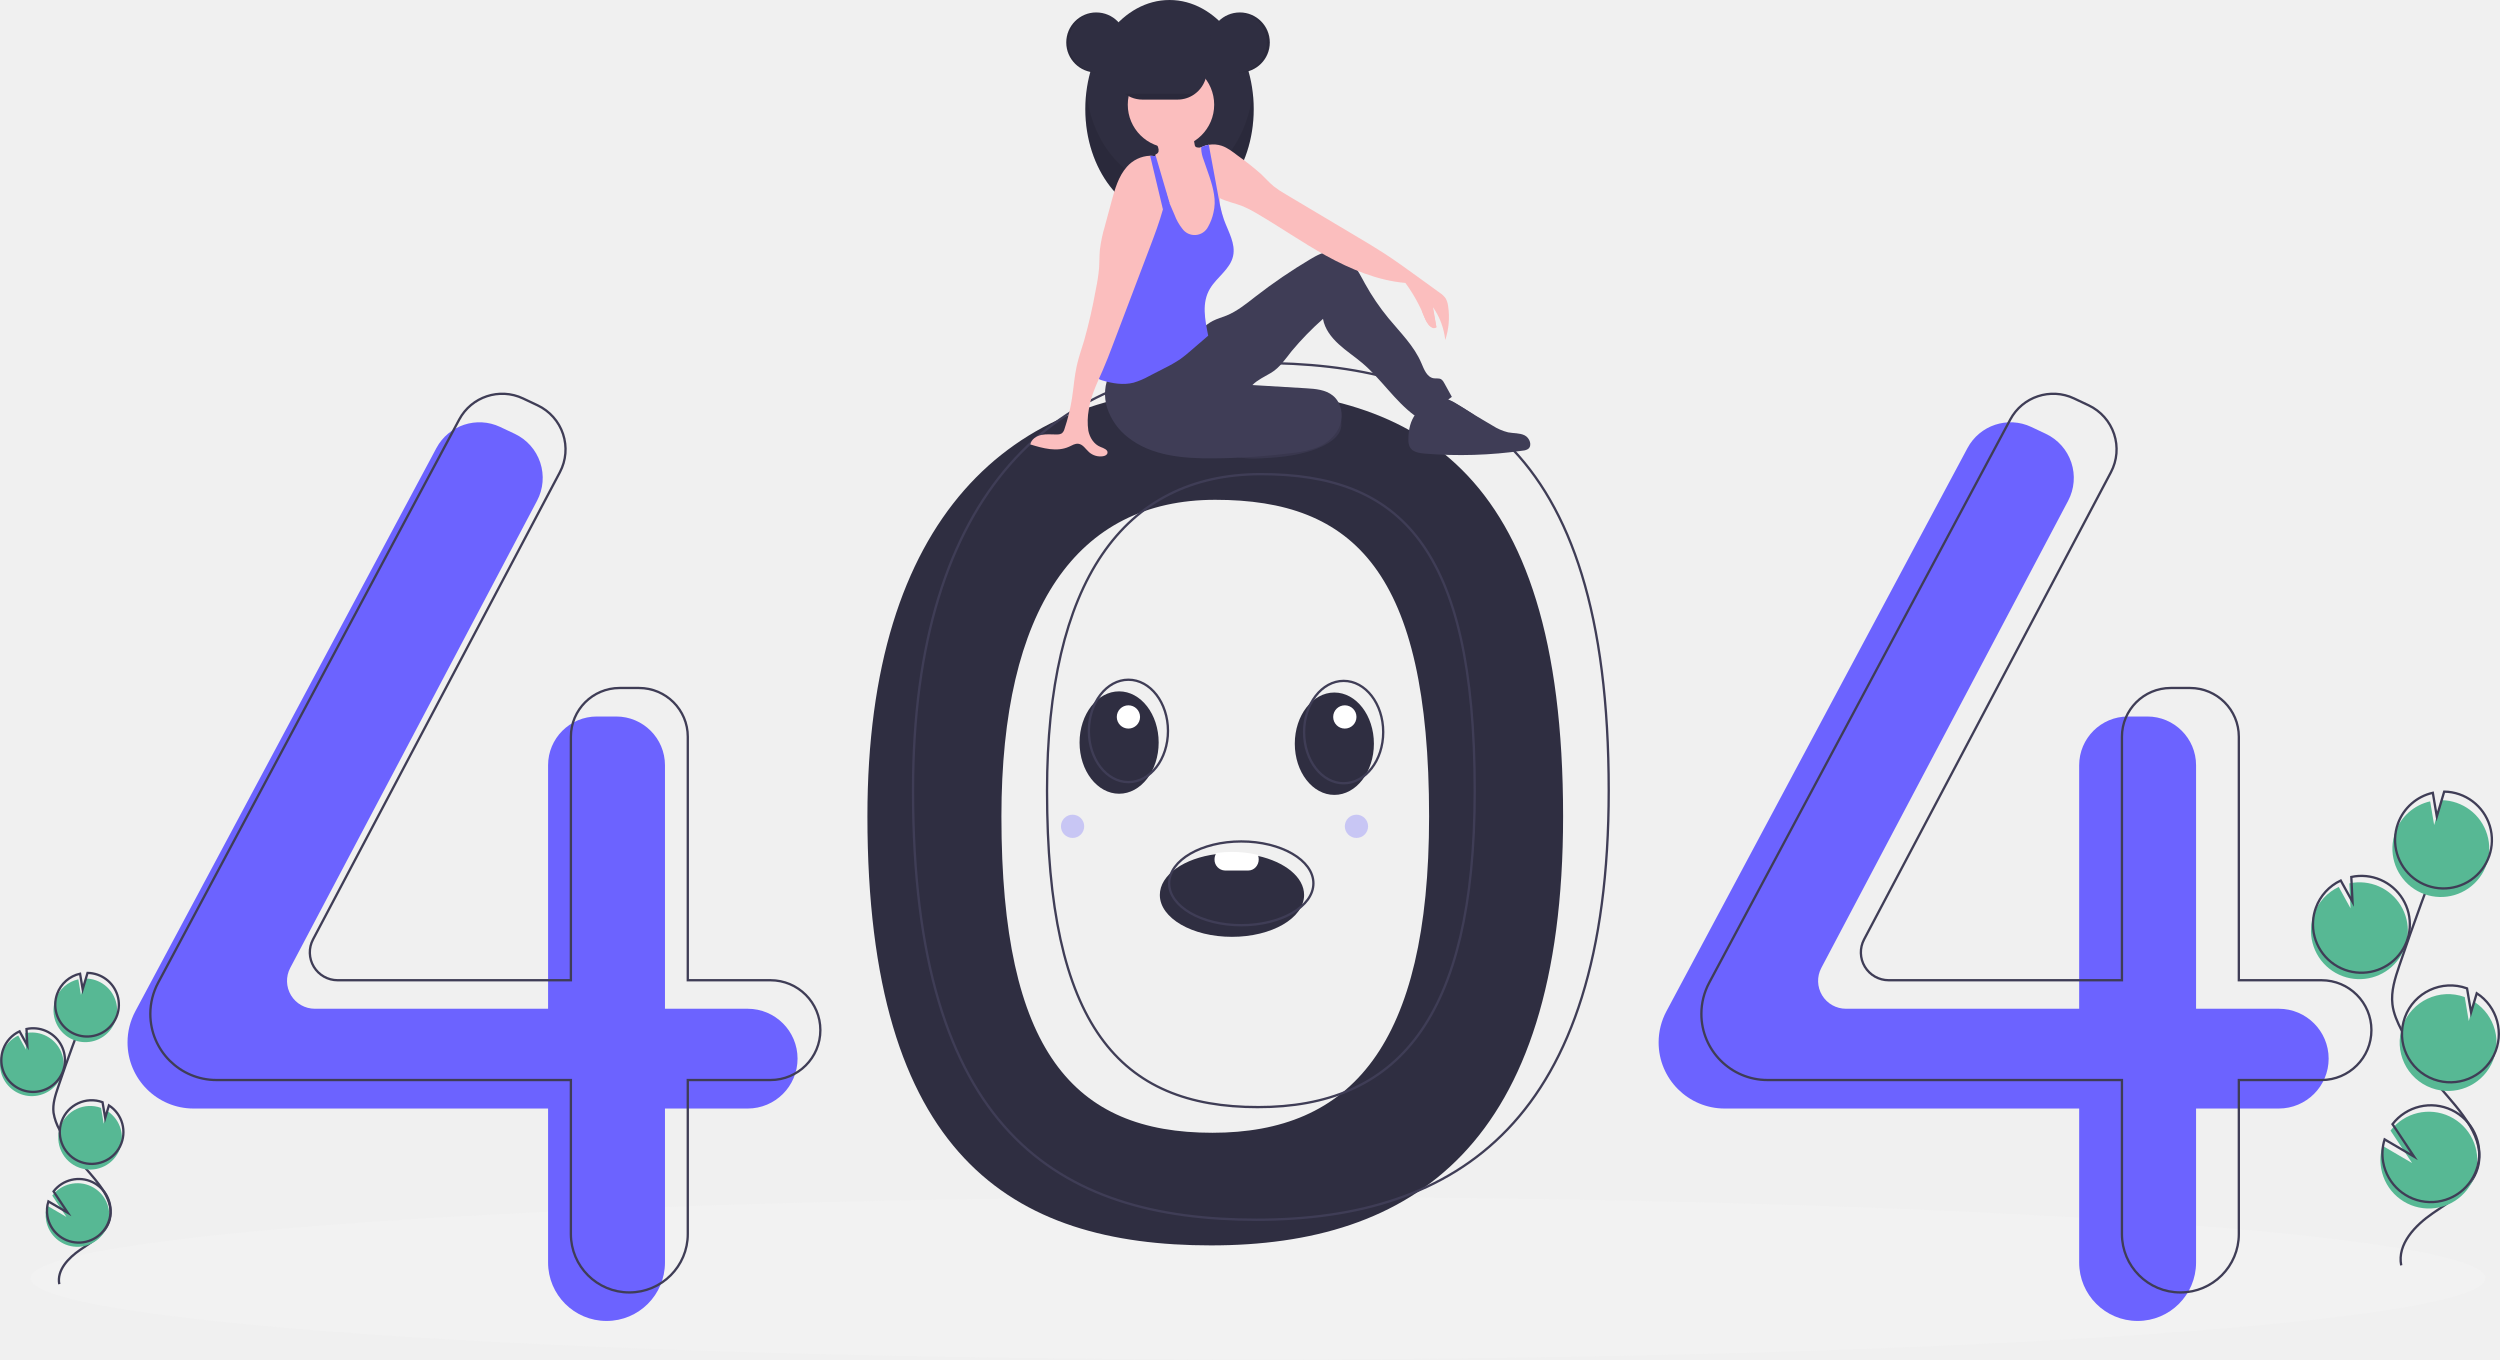
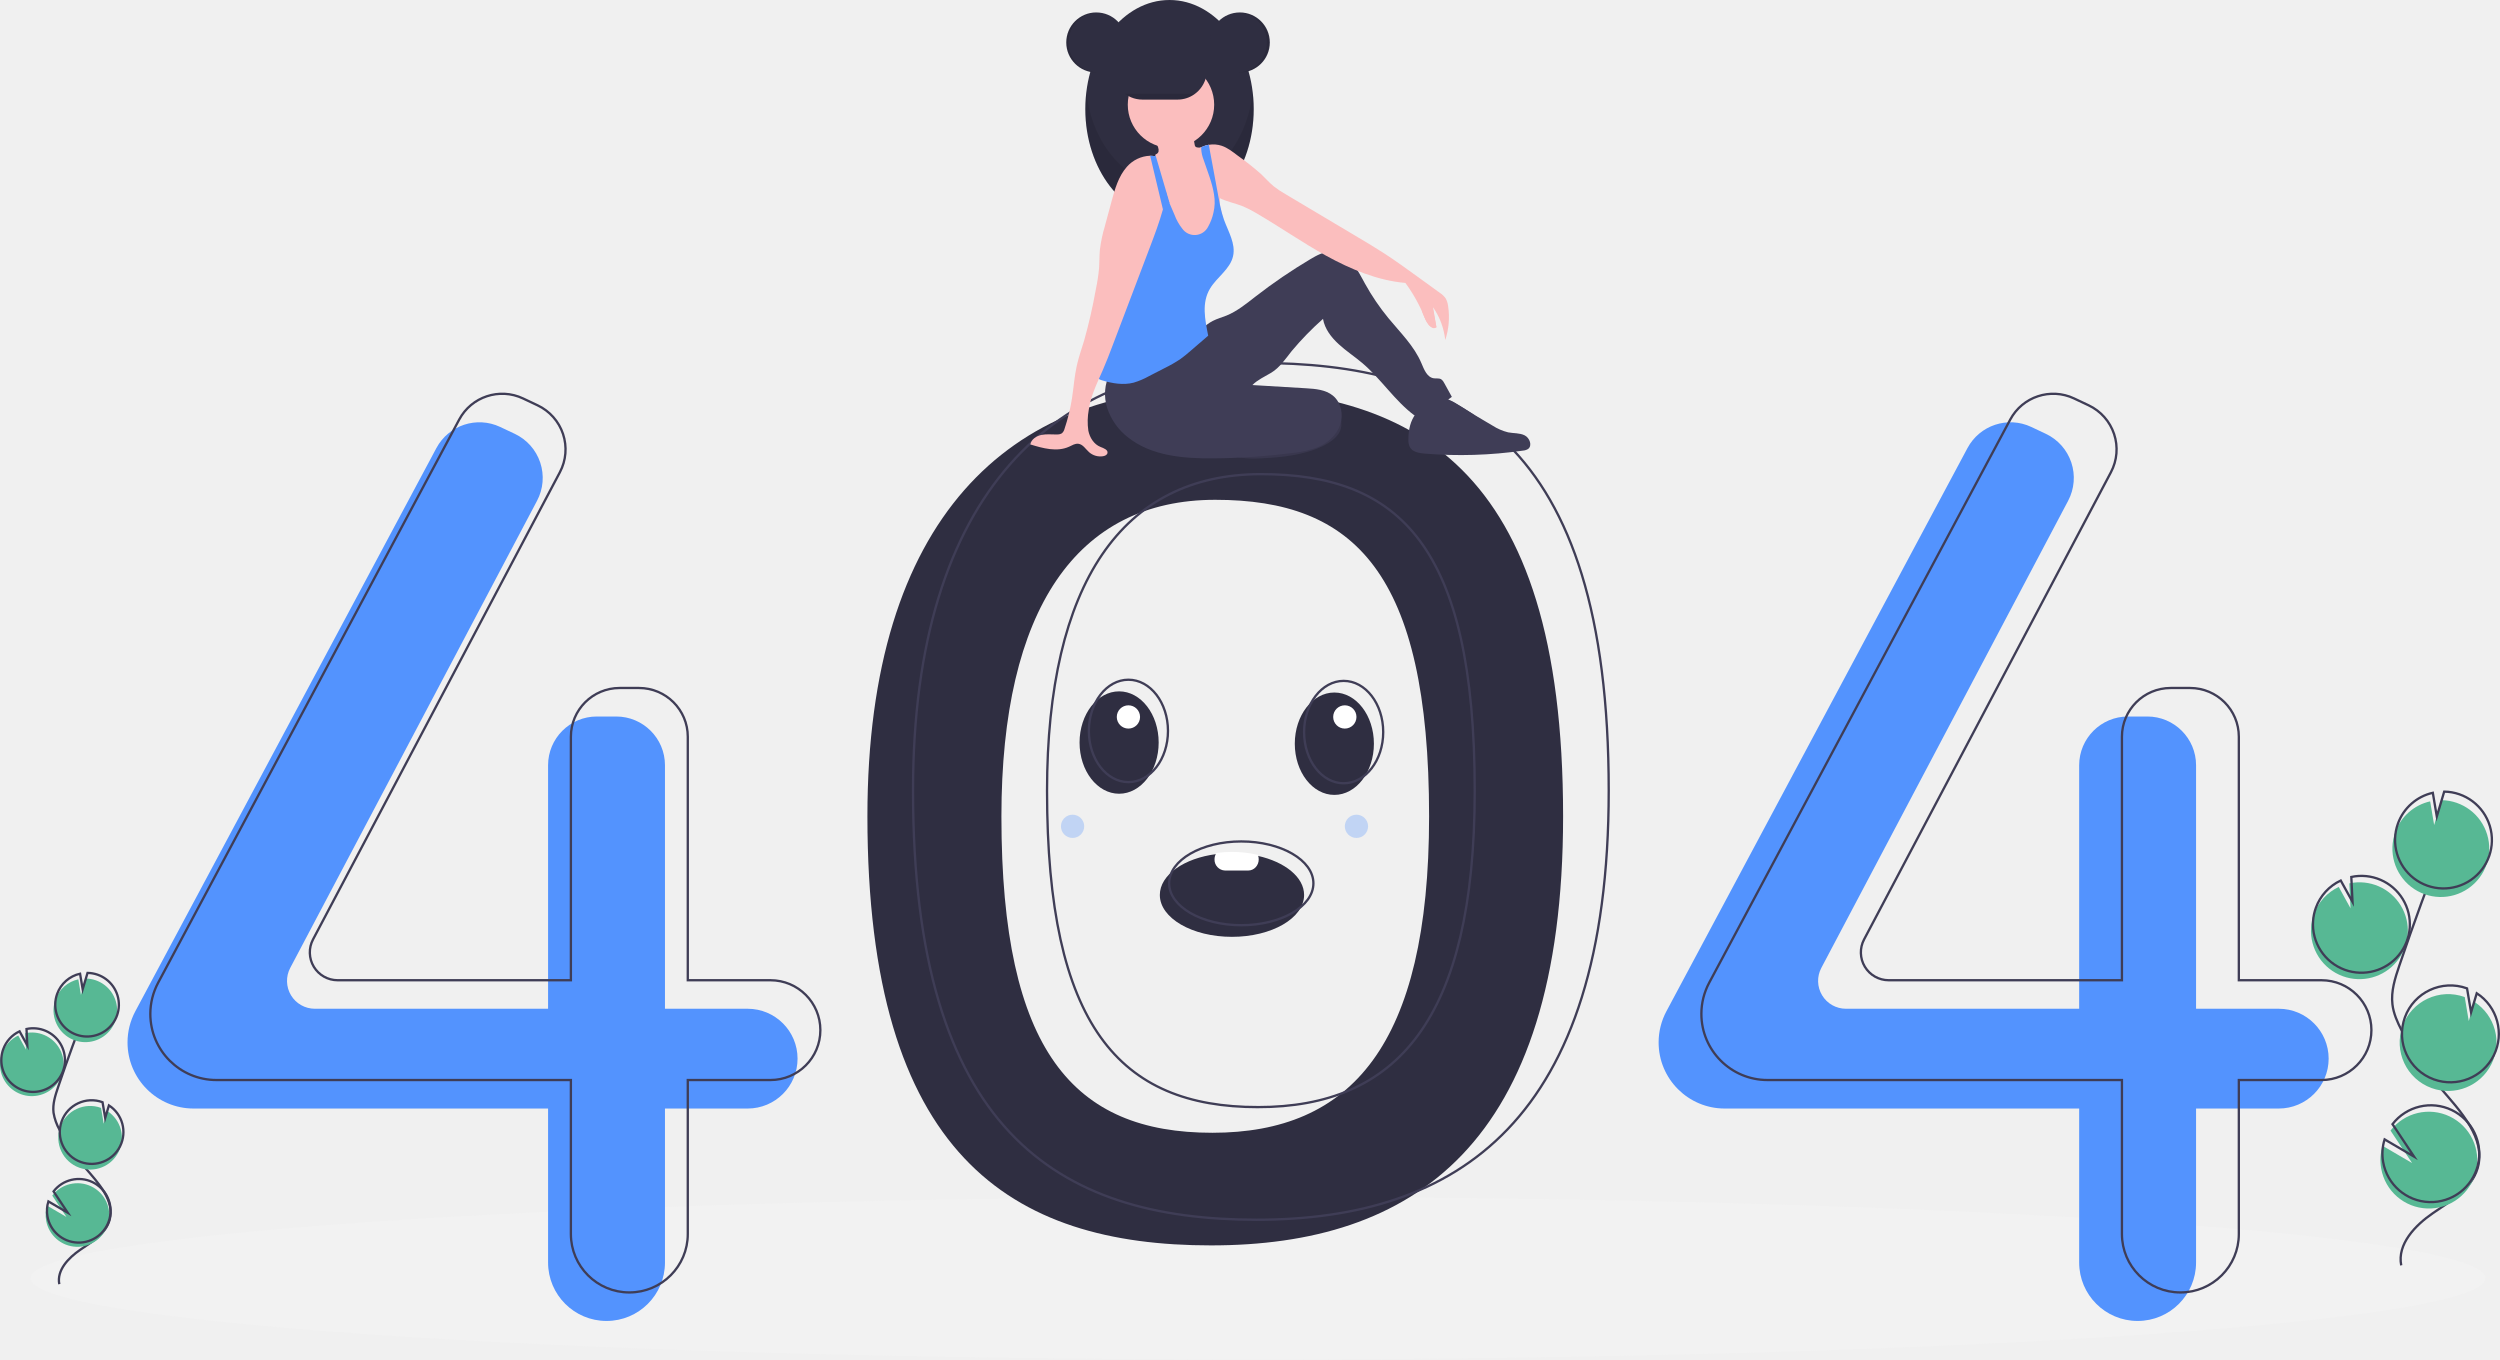
<svg xmlns="http://www.w3.org/2000/svg" id="fd59ce54-f850-4dfc-bc34-dd7d379d600e" data-name="Layer 1" width="1074.392" height="584.231" viewBox="0 0 1074.392 584.231">
  <ellipse cx="540.643" cy="549.309" rx="527.5" ry="34.922" fill="#f2f2f2" />
  <path d="M583.48,324.894c-85.944,0-147.651,55.139-147.651,183.798,0,145.813,61.707,184.411,147.651,184.411s151.327-42.274,151.327-184.411C734.807,356.753,669.424,324.894,583.48,324.894Zm.565,319.808c-59.527,0-90.626-34.923-90.626-135.916,0-89.112,32.372-136.105,91.899-136.105s91.899,30.868,91.899,136.105C677.217,607.234,643.572,644.703,584.045,644.703Z" transform="translate(-63.054 -157.8845)" fill="#2f2e41" />
-   <path d="M384.365,591.401H348.831V486.762A20.956,20.956,0,0,0,327.875,465.806h-8.326a20.956,20.956,0,0,0-20.956,20.956V591.401H198.363a11.963,11.963,0,0,1-10.578-17.552l106.082-200.78A20.956,20.956,0,0,0,284.287,344.33l-6.262-2.957a20.956,20.956,0,0,0-27.429,9.07L121.214,592.475a28.416,28.416,0,0,0-3.356,13.396v0a28.416,28.416,0,0,0,28.416,28.416H298.593v66.167a25.119,25.119,0,0,0,25.119,25.119h0a25.119,25.119,0,0,0,25.119-25.119V634.287h35.534a21.443,21.443,0,0,0,21.443-21.443v0A21.443,21.443,0,0,0,384.365,591.401Z" transform="translate(-63.054 -157.8845)" fill="#6c63ff" />
-   <path d="M1042.362,591.401h-35.534V486.762A20.956,20.956,0,0,0,985.872,465.806h-8.326a20.956,20.956,0,0,0-20.956,20.956V591.401H856.359a11.963,11.963,0,0,1-10.578-17.552L951.864,373.069A20.956,20.956,0,0,0,942.284,344.33l-6.262-2.957a20.956,20.956,0,0,0-27.429,9.07L779.211,592.475a28.416,28.416,0,0,0-3.356,13.396v0a28.416,28.416,0,0,0,28.416,28.416H956.589v66.167a25.119,25.119,0,0,0,25.119,25.119h0a25.119,25.119,0,0,0,25.119-25.119V634.287h35.534a21.443,21.443,0,0,0,21.443-21.443v0A21.443,21.443,0,0,0,1042.362,591.401Z" transform="translate(-63.054 -157.8845)" fill="#6c63ff" />
+   <path d="M384.365,591.401H348.831V486.762A20.956,20.956,0,0,0,327.875,465.806h-8.326a20.956,20.956,0,0,0-20.956,20.956V591.401H198.363a11.963,11.963,0,0,1-10.578-17.552l106.082-200.78A20.956,20.956,0,0,0,284.287,344.33l-6.262-2.957a20.956,20.956,0,0,0-27.429,9.07L121.214,592.475a28.416,28.416,0,0,0-3.356,13.396v0a28.416,28.416,0,0,0,28.416,28.416H298.593v66.167a25.119,25.119,0,0,0,25.119,25.119h0a25.119,25.119,0,0,0,25.119-25.119V634.287h35.534a21.443,21.443,0,0,0,21.443-21.443v0A21.443,21.443,0,0,0,384.365,591.401Z" transform="translate(-63.054 -157.8845)" fill="#5393fe" />
+   <path d="M1042.362,591.401h-35.534V486.762A20.956,20.956,0,0,0,985.872,465.806h-8.326a20.956,20.956,0,0,0-20.956,20.956V591.401H856.359a11.963,11.963,0,0,1-10.578-17.552L951.864,373.069A20.956,20.956,0,0,0,942.284,344.33l-6.262-2.957a20.956,20.956,0,0,0-27.429,9.07L779.211,592.475a28.416,28.416,0,0,0-3.356,13.396v0a28.416,28.416,0,0,0,28.416,28.416H956.589v66.167a25.119,25.119,0,0,0,25.119,25.119h0a25.119,25.119,0,0,0,25.119-25.119V634.287h35.534a21.443,21.443,0,0,0,21.443-21.443v0A21.443,21.443,0,0,0,1042.362,591.401Z" transform="translate(-63.054 -157.8845)" fill="#5393fe" />
  <path d="M394.168,579.148H358.634V474.509a20.956,20.956,0,0,0-20.956-20.956h-8.326a20.956,20.956,0,0,0-20.956,20.956V579.148H208.165a11.963,11.963,0,0,1-10.578-17.552L303.67,360.816a20.956,20.956,0,0,0-9.58-28.739l-6.262-2.957a20.956,20.956,0,0,0-27.429,9.07L131.017,580.222a28.416,28.416,0,0,0-3.356,13.396v0a28.416,28.416,0,0,0,28.416,28.416H308.395v66.167a25.119,25.119,0,0,0,25.119,25.119h0a25.119,25.119,0,0,0,25.119-25.119V622.034h35.534a21.443,21.443,0,0,0,21.443-21.443v0A21.443,21.443,0,0,0,394.168,579.148Z" transform="translate(-63.054 -157.8845)" fill="none" stroke="#3f3d56" stroke-miterlimit="10" />
  <path d="M1060.742,579.148h-35.534V474.509a20.956,20.956,0,0,0-20.956-20.956H995.925a20.956,20.956,0,0,0-20.956,20.956V579.148H874.739a11.963,11.963,0,0,1-10.578-17.552L970.244,360.816a20.956,20.956,0,0,0-9.58-28.739l-6.262-2.957a20.956,20.956,0,0,0-27.429,9.07L797.59,580.222a28.416,28.416,0,0,0-3.356,13.396v0a28.416,28.416,0,0,0,28.416,28.416H974.969v66.167a25.119,25.119,0,0,0,25.119,25.119h0a25.119,25.119,0,0,0,25.119-25.119V622.034h35.534a21.443,21.443,0,0,0,21.443-21.443v0A21.443,21.443,0,0,0,1060.742,579.148Z" transform="translate(-63.054 -157.8845)" fill="none" stroke="#3f3d56" stroke-miterlimit="10" />
  <path d="M603.085,313.866c-85.944,0-147.651,55.139-147.651,183.798,0,145.813,61.707,184.411,147.651,184.411s151.327-42.274,151.327-184.411C754.412,345.725,689.029,313.866,603.085,313.866Zm.565,319.808c-59.527,0-90.626-34.923-90.626-135.916,0-89.112,32.372-136.105,91.899-136.105s91.899,30.868,91.899,136.105C696.822,596.206,663.177,633.675,603.65,633.675Z" transform="translate(-63.054 -157.8845)" fill="none" stroke="#3f3d56" stroke-miterlimit="10" />
  <circle cx="471.141" cy="18.25" r="12.901" fill="#2f2e41" />
  <ellipse cx="502.607" cy="46.885" rx="36.186" ry="46.885" fill="#2f2e41" />
  <path d="M565.661,237.494c-18.128,0-33.141-17.271-35.776-39.805a60.976,60.976,0,0,0-.41,7.08c0,25.894,16.201,46.885,36.186,46.885s36.186-20.991,36.186-46.885a60.976,60.976,0,0,0-.41-7.08C598.803,220.224,583.789,237.494,565.661,237.494Z" transform="translate(-63.054 -157.8845)" opacity="0.1" />
  <path d="M639.296,342.073c-.777,3.193-4.128,5.751-7.839,7.538-7.802,3.757-17.425,4.878-26.76,5.254a45.176,45.176,0,0,1-7.144-.132,20.537,20.537,0,0,1-12.251-5.631,1.681,1.681,0,0,1,.044-2.844c4.969-5.459,13.262-8.806,21.616-11.216,6.334-1.827,17.381-6.561,24.29-5.922C637.944,329.739,640.277,338.041,639.296,342.073Z" transform="translate(-63.054 -157.8845)" fill="#3f3d56" />
  <path d="M639.296,342.073c-.777,3.193-4.128,5.751-7.839,7.538-7.802,3.757-17.425,4.878-26.76,5.254a45.176,45.176,0,0,1-7.144-.132,20.537,20.537,0,0,1-12.251-5.631,1.681,1.681,0,0,1,.044-2.844c4.969-5.459,13.262-8.806,21.616-11.216,6.334-1.827,17.381-6.561,24.29-5.922C637.944,329.739,640.277,338.041,639.296,342.073Z" transform="translate(-63.054 -157.8845)" opacity="0.1" />
  <path d="M540.098,318.206a19.77,19.77,0,0,0-1.199,15.075,26.339,26.339,0,0,0,8.829,12.497c10.095,8.092,23.988,9.205,36.925,9.093a284.649,284.649,0,0,0,33.905-2.324,40.538,40.538,0,0,0,11.001-2.554c4.222-1.827,7.933-5.178,9.436-9.526s.436-9.672-3.134-12.574c-3.137-2.55-7.463-2.9-11.498-3.143l-23.088-1.387c2.281-2.308,5.318-3.614,8.096-5.292,3.685-2.226,6.134-5.965,8.813-9.335a129.001,129.001,0,0,1,13.439-13.817c.751,4.31,3.478,7.85,6.687,10.824s6.908,5.368,10.244,8.2c8.079,6.858,13.896,16.167,22.392,22.5a43.829,43.829,0,0,0,16.049-8.012l-3.302-5.981a3.94,3.94,0,0,0-1.245-1.553c-.935-.575-2.14-.279-3.225-.441-2.901-.435-4.168-3.784-5.306-6.487-3.125-7.422-9.108-13.18-14.218-19.404a98.009,98.009,0,0,1-9.996-14.723c-1.717-3.102-3.288-6.331-5.617-9.003s-5.594-4.773-9.139-4.781c-3.132-.007-6.021,1.584-8.714,3.183a230.477,230.477,0,0,0-23.63,16.099c-3.944,3.062-7.863,6.296-12.489,8.174-1.947.79-4,1.331-5.869,2.292-3.273,1.684-5.757,4.534-8.431,7.064C566.277,311.892,553.219,317.738,540.098,318.206Z" transform="translate(-63.054 -157.8845)" fill="#3f3d56" />
  <path d="M588.374,253.983a23.774,23.774,0,0,1-1.734,8.033,10.045,10.045,0,0,1-5.768,5.573,12.375,12.375,0,0,1-5.623.182,10.882,10.882,0,0,1-4.582-1.561c-2.165-1.488-3.244-4.144-3.637-6.743-.393-2.596-.217-5.249-.469-7.863a42.944,42.944,0,0,0-1.202-6.255c-.17-.683-.343-1.362-.513-2.042-.167-.68-.33-1.359-.481-2.039-.138-.639-.267-1.281-.378-1.926-.091-.544-.173-1.092-.233-1.643a18.423,18.423,0,0,0-.809-4.811,14.607,14.607,0,0,0-1.687-2.854c-.286-.409-.563-.818-.818-1.243a5.89,5.89,0,0,1-.972-3.748,3.286,3.286,0,0,1,.148-.601c.025-.076.053-.151.085-.223A1.802,1.802,0,0,0,560.932,223.07a3.433,3.433,0,0,0-.148-1.778,11.318,11.318,0,0,0-.96-2.288c-.264-.478-1.161-1.34-1.167-1.888-.013-1.101,2.14-1.989,3.011-2.423a16.796,16.796,0,0,1,8.597-1.743c1.904.129,3.968.714,5.019,2.31.944,1.438.818,3.301,1.221,4.972a1.471,1.471,0,0,0,.299.664,1.341,1.341,0,0,0,.739.34,4.549,4.549,0,0,0,1.416.057h.003a2.931,2.931,0,0,0,.371-.054,4.957,4.957,0,0,0,2.033-.878q.585-.156,1.18-.255a.251.251,0,0,0,.047-.009c1.576,4.975,1.781,10.308,3.071,15.374.639,2.52,1.554,5.009,1.683,7.602.009.113.013.23.016.346.019.834-.047,1.674-.013,2.505a6.981,6.981,0,0,0,.126,1.114,15.611,15.611,0,0,0,.525,1.743l.009.028c.06.183.116.368.164.554.035.135.066.267.091.403l.003.009A14.938,14.938,0,0,1,588.374,253.983Z" transform="translate(-63.054 -157.8845)" fill="#fbbebe" />
  <circle cx="503.237" cy="44.997" r="18.565" fill="#fbbebe" />
  <path d="M684.157,304.033a30.445,30.445,0,0,0-5.236-14.103q.722,4.295,1.447,8.587a3.214,3.214,0,0,1-3.367-1.035,10.337,10.337,0,0,1-1.765-3.276,67.466,67.466,0,0,0-8.21-14.736c-11.819-.985-23.502-5.884-33.896-11.595-10.396-5.708-20.126-12.552-30.384-18.502a43.573,43.573,0,0,0-5.544-2.832c-3.21-1.287-6.812-1.954-9.855-3.468-.204-.101-.409-.208-.61-.318a12.578,12.578,0,0,1-1.945-1.306,10.344,10.344,0,0,1-.931-.856,20.351,20.351,0,0,1-3.559-5.953c-1.633-3.612-2.215-7.97-3.845-11.583a11.203,11.203,0,0,1,2.502-1.765h.003c.132-.069.264-.135.4-.198a11.94,11.94,0,0,1,2.004-.733q.585-.156,1.18-.255a.251.251,0,0,0,.047-.009,11.566,11.566,0,0,1,5.491.434c2.587.875,4.767,2.621,6.941,4.273a114.02,114.02,0,0,1,10.148,8.049c1.794,1.718,3.43,3.606,5.359,5.167a42.144,42.144,0,0,0,5.057,3.351q15.656,9.327,31.315,18.65c3.534,2.105,7.07,4.21,10.526,6.438,5.249,3.386,10.308,7.055,15.365,10.721q4.47,3.238,8.936,6.479a9.728,9.728,0,0,1,2.533,2.341,8.472,8.472,0,0,1,1.123,3.433A31.387,31.387,0,0,1,684.157,304.033Z" transform="translate(-63.054 -157.8845)" fill="#fbbebe" />
-   <path d="M592.977,267.944c-1.252,5.617-6.929,9.012-9.896,13.946-3.688,6.123-2.184,13.241-.799,20.255q-3.795,3.271-7.593,6.542c-1.397,1.199-2.794,2.404-4.298,3.464a57.351,57.351,0,0,1-6.86,3.94q-3.361,1.728-6.721,3.458a32.128,32.128,0,0,1-6.58,2.788c-4.415,1.133-9.103.34-13.471-.972a6.088,6.088,0,0,1-1.473-.601,2.394,2.394,0,0,1-.699-.632,3.911,3.911,0,0,1-.444-2.539c.444-7.351,2.24-14.547,4.031-21.69a85.26,85.26,0,0,1,3.848-12.577,85.077,85.077,0,0,1,5.415-10.151,68.368,68.368,0,0,1,7.929-11.514,18.479,18.479,0,0,0,3.675-4.739c1.117-2.549.686-5.472.913-8.247a17.148,17.148,0,0,1,1.633-6.007v-.003a17.093,17.093,0,0,1,1.743-2.882q.458,1.067.916,2.13.302.699.598,1.394.387.897.768,1.787,1.1,2.558,2.196,5.113a21.59,21.59,0,0,0,3.335,5.944,6.499,6.499,0,0,0,11.123-.853,21.261,21.261,0,0,0,2.272-6.013,19.215,19.215,0,0,0,.252-7.835c-.758-5.009-2.889-10.126-4.437-14.78a14.945,14.945,0,0,1-1.079-4.871,3.351,3.351,0,0,1,.057-.56c.009-.047.019-.098.028-.145a11.94,11.94,0,0,1,2.004-.733q.585-.156,1.18-.255,2.044,11.064,4.094,22.127c.032.173.066.346.098.522.195,1.057.393,2.115.614,3.169.198.957.412,1.91.651,2.857l.009.028c.082.321.167.639.255.957l.003.009c.242.868.513,1.731.818,2.58C590.938,257.475,594.164,262.629,592.977,267.944Z" transform="translate(-63.054 -157.8845)" fill="#6c63ff" />
+   <path d="M592.977,267.944c-1.252,5.617-6.929,9.012-9.896,13.946-3.688,6.123-2.184,13.241-.799,20.255q-3.795,3.271-7.593,6.542c-1.397,1.199-2.794,2.404-4.298,3.464a57.351,57.351,0,0,1-6.86,3.94q-3.361,1.728-6.721,3.458a32.128,32.128,0,0,1-6.58,2.788c-4.415,1.133-9.103.34-13.471-.972a6.088,6.088,0,0,1-1.473-.601,2.394,2.394,0,0,1-.699-.632,3.911,3.911,0,0,1-.444-2.539c.444-7.351,2.24-14.547,4.031-21.69a85.26,85.26,0,0,1,3.848-12.577,85.077,85.077,0,0,1,5.415-10.151,68.368,68.368,0,0,1,7.929-11.514,18.479,18.479,0,0,0,3.675-4.739c1.117-2.549.686-5.472.913-8.247a17.148,17.148,0,0,1,1.633-6.007v-.003a17.093,17.093,0,0,1,1.743-2.882q.458,1.067.916,2.13.302.699.598,1.394.387.897.768,1.787,1.1,2.558,2.196,5.113a21.59,21.59,0,0,0,3.335,5.944,6.499,6.499,0,0,0,11.123-.853,21.261,21.261,0,0,0,2.272-6.013,19.215,19.215,0,0,0,.252-7.835c-.758-5.009-2.889-10.126-4.437-14.78a14.945,14.945,0,0,1-1.079-4.871,3.351,3.351,0,0,1,.057-.56c.009-.047.019-.098.028-.145a11.94,11.94,0,0,1,2.004-.733q.585-.156,1.18-.255,2.044,11.064,4.094,22.127c.032.173.066.346.098.522.195,1.057.393,2.115.614,3.169.198.957.412,1.91.651,2.857l.009.028c.082.321.167.639.255.957l.003.009c.242.868.513,1.731.818,2.58C590.938,257.475,594.164,262.629,592.977,267.944Z" transform="translate(-63.054 -157.8845)" fill="#5393fe" />
  <path d="M668.321,346.877a6.583,6.583,0,0,0,.61,3.143c1.162,2.124,3.95,2.606,6.362,2.805a188.377,188.377,0,0,0,42.266-1.288,4.886,4.886,0,0,0,2.151-.668c1.99-1.395.763-4.795-1.41-5.884s-4.751-.826-7.135-1.297a22.479,22.479,0,0,1-6.678-2.896q-7.252-4.167-14.293-8.688c-2.795-1.795-6.093-3.71-9.24-2.646C672.43,332.343,668.265,337.681,668.321,346.877Z" transform="translate(-63.054 -157.8845)" fill="#3f3d56" />
  <path d="M564.437,240.874v.003c-.022.132-.044.261-.072.39-.035.214-.076.431-.116.645-.39,1.998-.868,3.987-1.419,5.963-1.51,5.459-3.534,10.831-5.541,16.123q-8.081,21.287-16.164,42.577c-1.359,3.575-2.716,7.152-4.261,10.654-.516,1.167-1.048,2.344-1.576,3.534-1.894,4.257-3.713,8.653-4.317,13.184a27.45,27.45,0,0,0-.192,9.04c.604,2.97,2.407,5.872,5.23,6.97,1.378.538,3.351,1.259,2.974,2.69-.204.787-1.098,1.171-1.901,1.303a7.312,7.312,0,0,1-5.966-1.718c-1.507-1.337-2.665-3.417-4.67-3.641-1.388-.151-2.665.68-3.936,1.262-5.186,2.369-11.227.711-16.674-.972.428-2.206,2.643-3.66,4.843-4.1,2.199-.444,4.474-.129,6.718-.189a3.51,3.51,0,0,0,2.042-.525,3.705,3.705,0,0,0,1.101-1.882,78.964,78.964,0,0,0,3.213-13.147c.724-4.666,1.026-9.405,2.058-14.015.802-3.597,2.042-7.08,3.106-10.61a224.682,224.682,0,0,0,5.06-22.077,78.02,78.02,0,0,0,1.425-9.368c.179-2.612.094-5.236.346-7.838a60.888,60.888,0,0,1,2.111-9.997q1.444-5.348,2.885-10.689c1.425-5.271,2.955-10.746,6.567-14.843a13.962,13.962,0,0,1,10.028-4.789,9.882,9.882,0,0,1,2.13.23c.116.028.233.057.349.088a8.634,8.634,0,0,1,2.174.9c1.114-.708,1.68-.459,2.42.632a6.973,6.973,0,0,1,.881,3.795A52.424,52.424,0,0,1,564.437,240.874Z" transform="translate(-63.054 -157.8845)" fill="#fbbebe" />
-   <path d="M565.661,245.046l-.047.047-.255.255-2.53,2.527-1.24-5.208-4.251-17.854a9.882,9.882,0,0,1,2.13.23,3.286,3.286,0,0,1,.148-.601l.201.689,1.441,4.902,2.728,9.308.45,1.532v.003Z" transform="translate(-63.054 -157.8845)" fill="#6c63ff" />
+   <path d="M565.661,245.046l-.047.047-.255.255-2.53,2.527-1.24-5.208-4.251-17.854a9.882,9.882,0,0,1,2.13.23,3.286,3.286,0,0,1,.148-.601l.201.689,1.441,4.902,2.728,9.308.45,1.532v.003Z" transform="translate(-63.054 -157.8845)" fill="#5393fe" />
  <path d="M581.715,188.087a12.582,12.582,0,0,1-3.7,8.896,12.314,12.314,0,0,1-1.36,1.176,12.528,12.528,0,0,1-7.536,2.524H554.023a12.59,12.59,0,0,1,0-25.18h15.096A12.629,12.629,0,0,1,581.715,188.087Z" transform="translate(-63.054 -157.8845)" fill="#2f2e41" />
  <circle cx="532.815" cy="18.25" r="12.901" fill="#2f2e41" />
  <path d="M595.554,163.234c-.158,0-.315.006-.472.012a12.898,12.898,0,0,1,0,25.778c.157.006.314.012.472.012a12.901,12.901,0,1,0,0-25.802Z" transform="translate(-63.054 -157.8845)" opacity="0.1" />
  <path d="M534.195,163.234c.158,0,.315.006.472.012a12.898,12.898,0,0,0,0,25.778c-.157.006-.314.012-.472.012a12.901,12.901,0,0,1,0-25.802Z" transform="translate(-63.054 -157.8845)" opacity="0.1" />
  <path d="M576.655,198.159a12.528,12.528,0,0,1-7.536,2.524H554.023a12.528,12.528,0,0,1-7.536-2.524Z" transform="translate(-63.054 -157.8845)" opacity="0.1" />
  <path d="M674.14,291.64s3.252,9.372,6.229,6.876L677.996,286.267Z" transform="translate(-63.054 -157.8845)" fill="#fbbebe" />
  <path d="M1069.918,577.434a20.813,20.813,0,1,0,2.772-39.915l.521,10.712-5.068-9.18a20.734,20.734,0,0,0-10.684,11.723,20.408,20.408,0,0,0-1.197,5.63A20.809,20.809,0,0,0,1069.918,577.434Z" transform="translate(-63.054 -157.8845)" fill="#57b894" />
  <path d="M1094.995,701.678c-1.789-9.11,5.963-17.187,13.621-22.437s16.605-10.408,19.218-19.317c3.755-12.804-7.43-24.53-16.136-34.642a125.3,125.3,0,0,1-16.524-24.557c-1.811-3.533-3.476-7.225-3.952-11.166-.686-5.675,1.137-11.323,2.974-16.737q9.179-27.052,19.628-53.65" transform="translate(-63.054 -157.8845)" fill="none" stroke="#3f3d56" stroke-miterlimit="10" />
  <path d="M1070.775,574.676a20.813,20.813,0,1,0,2.772-39.915l.521,10.712-5.068-9.18a20.734,20.734,0,0,0-10.684,11.723,20.408,20.408,0,0,0-1.197,5.63A20.809,20.809,0,0,0,1070.775,574.676Z" transform="translate(-63.054 -157.8845)" fill="none" stroke="#3f3d56" stroke-miterlimit="10" />
  <path d="M1092.451,515.473a20.788,20.788,0,0,1,14.98-13.198l1.714,10.184,3.177-10.696a20.81,20.81,0,1,1-19.871,13.71Z" transform="translate(-63.054 -157.8845)" fill="#57b894" />
  <path d="M1093.594,511.795a20.788,20.788,0,0,1,14.98-13.198l1.714,10.184,3.177-10.696a20.81,20.81,0,1,1-19.871,13.71Z" transform="translate(-63.054 -157.8845)" fill="none" stroke="#3f3d56" stroke-miterlimit="10" />
  <path d="M1108.045,625.489a20.81,20.81,0,0,0,18.419-37.023l-2.441,8.219-1.731-10.304a.362.362,0,0,0-.053-.02,20.811,20.811,0,1,0-14.194,39.127Z" transform="translate(-63.054 -157.8845)" fill="#57b894" />
  <path d="M1109.035,621.764a20.81,20.81,0,0,0,18.419-37.023l-2.441,8.219-1.731-10.304a.362.362,0,0,0-.053-.02,20.811,20.811,0,1,0-14.194,39.127Z" transform="translate(-63.054 -157.8845)" fill="none" stroke="#3f3d56" stroke-miterlimit="10" />
  <path d="M1086.378,660.051a20.801,20.801,0,1,0,4.011-16.297l9.273,13.957-12.67-7.408A20.616,20.616,0,0,0,1086.378,660.051Z" transform="translate(-63.054 -157.8845)" fill="#57b894" />
  <path d="M1087.235,657.294a20.801,20.801,0,1,0,4.011-16.297l9.273,13.957-12.67-7.408A20.616,20.616,0,0,0,1087.235,657.294Z" transform="translate(-63.054 -157.8845)" fill="none" stroke="#3f3d56" stroke-miterlimit="10" />
  <path d="M72.061,628.133a13.674,13.674,0,1,0,1.821-26.225l.342,7.038-3.33-6.032a13.623,13.623,0,0,0-7.019,7.702,13.409,13.409,0,0,0-.787,3.699A13.672,13.672,0,0,0,72.061,628.133Z" transform="translate(-63.054 -157.8845)" fill="#57b894" />
  <path d="M88.538,709.763c-1.175-5.986,3.918-11.292,8.949-14.741s10.91-6.838,12.626-12.692c2.467-8.412-4.882-16.117-10.601-22.76A82.324,82.324,0,0,1,88.656,643.436a22.21,22.21,0,0,1-2.597-7.336c-.451-3.729.747-7.439,1.954-10.996q6.031-17.773,12.896-35.249" transform="translate(-63.054 -157.8845)" fill="none" stroke="#3f3d56" stroke-miterlimit="10" />
  <path d="M72.625,626.321a13.674,13.674,0,1,0,1.821-26.225l.342,7.038L71.458,601.103a13.623,13.623,0,0,0-7.019,7.702,13.409,13.409,0,0,0-.787,3.699A13.672,13.672,0,0,0,72.625,626.321Z" transform="translate(-63.054 -157.8845)" fill="none" stroke="#3f3d56" stroke-miterlimit="10" />
  <path d="M86.866,587.423a13.658,13.658,0,0,1,9.842-8.671l1.126,6.691,2.087-7.027a13.673,13.673,0,1,1-13.055,9.007Z" transform="translate(-63.054 -157.8845)" fill="#57b894" />
  <path d="M87.617,585.007a13.658,13.658,0,0,1,9.842-8.671l1.126,6.691L100.673,576a13.673,13.673,0,1,1-13.055,9.007Z" transform="translate(-63.054 -157.8845)" fill="none" stroke="#3f3d56" stroke-miterlimit="10" />
  <path d="M97.112,659.706a13.673,13.673,0,0,0,12.102-24.325l-1.604,5.4-1.137-6.77a.238.238,0,0,0-.035-.013,13.673,13.673,0,1,0-9.326,25.707Z" transform="translate(-63.054 -157.8845)" fill="#57b894" />
  <path d="M97.762,657.259a13.673,13.673,0,0,0,12.102-24.325l-1.604,5.4-1.137-6.77a.238.238,0,0,0-.035-.013,13.673,13.673,0,1,0-9.326,25.707Z" transform="translate(-63.054 -157.8845)" fill="none" stroke="#3f3d56" stroke-miterlimit="10" />
  <path d="M82.876,682.414a13.667,13.667,0,1,0,2.635-10.708l6.092,9.17-8.324-4.867A13.545,13.545,0,0,0,82.876,682.414Z" transform="translate(-63.054 -157.8845)" fill="#57b894" />
  <path d="M83.439,680.602a13.667,13.667,0,1,0,2.635-10.708l6.092,9.17-8.324-4.867A13.545,13.545,0,0,0,83.439,680.602Z" transform="translate(-63.054 -157.8845)" fill="none" stroke="#3f3d56" stroke-miterlimit="10" />
  <ellipse cx="480.946" cy="319.115" rx="17" ry="22" fill="#2f2e41" />
  <ellipse cx="573.446" cy="319.615" rx="17" ry="22" fill="#2f2e41" />
  <path d="M623.5,542.5c0,9.94-13.88,18-31,18s-31-8.06-31-18c0-8.61,10.41-15.81,24.32-17.57a50.104,50.104,0,0,1,6.68-.43,50.699,50.699,0,0,1,11.13,1.2C615.25,528.29,623.5,534.84,623.5,542.5Z" transform="translate(-63.054 -157.8845)" fill="#2f2e41" />
  <ellipse cx="484.946" cy="314.115" rx="17" ry="22" fill="none" stroke="#3f3d56" stroke-miterlimit="10" />
  <ellipse cx="577.446" cy="314.615" rx="17" ry="22" fill="none" stroke="#3f3d56" stroke-miterlimit="10" />
  <ellipse cx="533.446" cy="379.615" rx="31" ry="18" fill="none" stroke="#3f3d56" stroke-miterlimit="10" />
  <path d="M604,527.2a4.937,4.937,0,0,1-1.32,3.392A4.339,4.339,0,0,1,599.5,532h-10a4.664,4.664,0,0,1-4.5-4.8,4.905,4.905,0,0,1,.82-2.741A47.02,47.02,0,0,1,592.5,524a47.665,47.665,0,0,1,11.13,1.28A5.067,5.067,0,0,1,604,527.2Z" transform="translate(-63.054 -157.8845)" fill="#fff" />
  <circle cx="484.946" cy="308.115" r="5" fill="#fff" />
  <circle cx="577.946" cy="308.115" r="5" fill="#fff" />
-   <circle cx="582.946" cy="355.115" r="5" fill="#6c63ff" opacity="0.3" />
-   <circle cx="460.946" cy="355.115" r="5" fill="#6c63ff" opacity="0.3" />
+   <circle cx="582.946" cy="355.115" r="5" fill="#5393fe" opacity="0.3" />
+   <circle cx="460.946" cy="355.115" r="5" fill="#5393fe" opacity="0.3" />
</svg>
